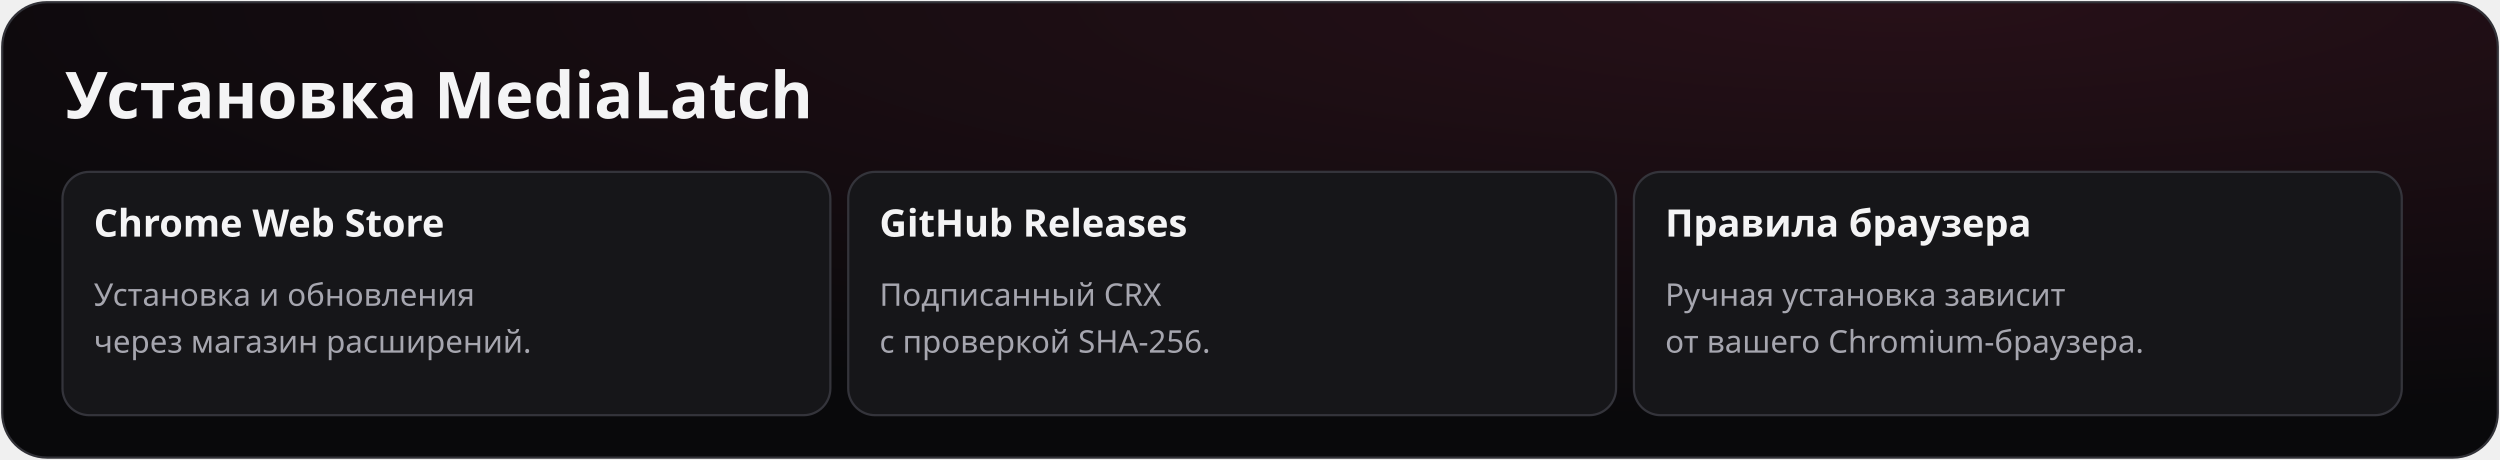
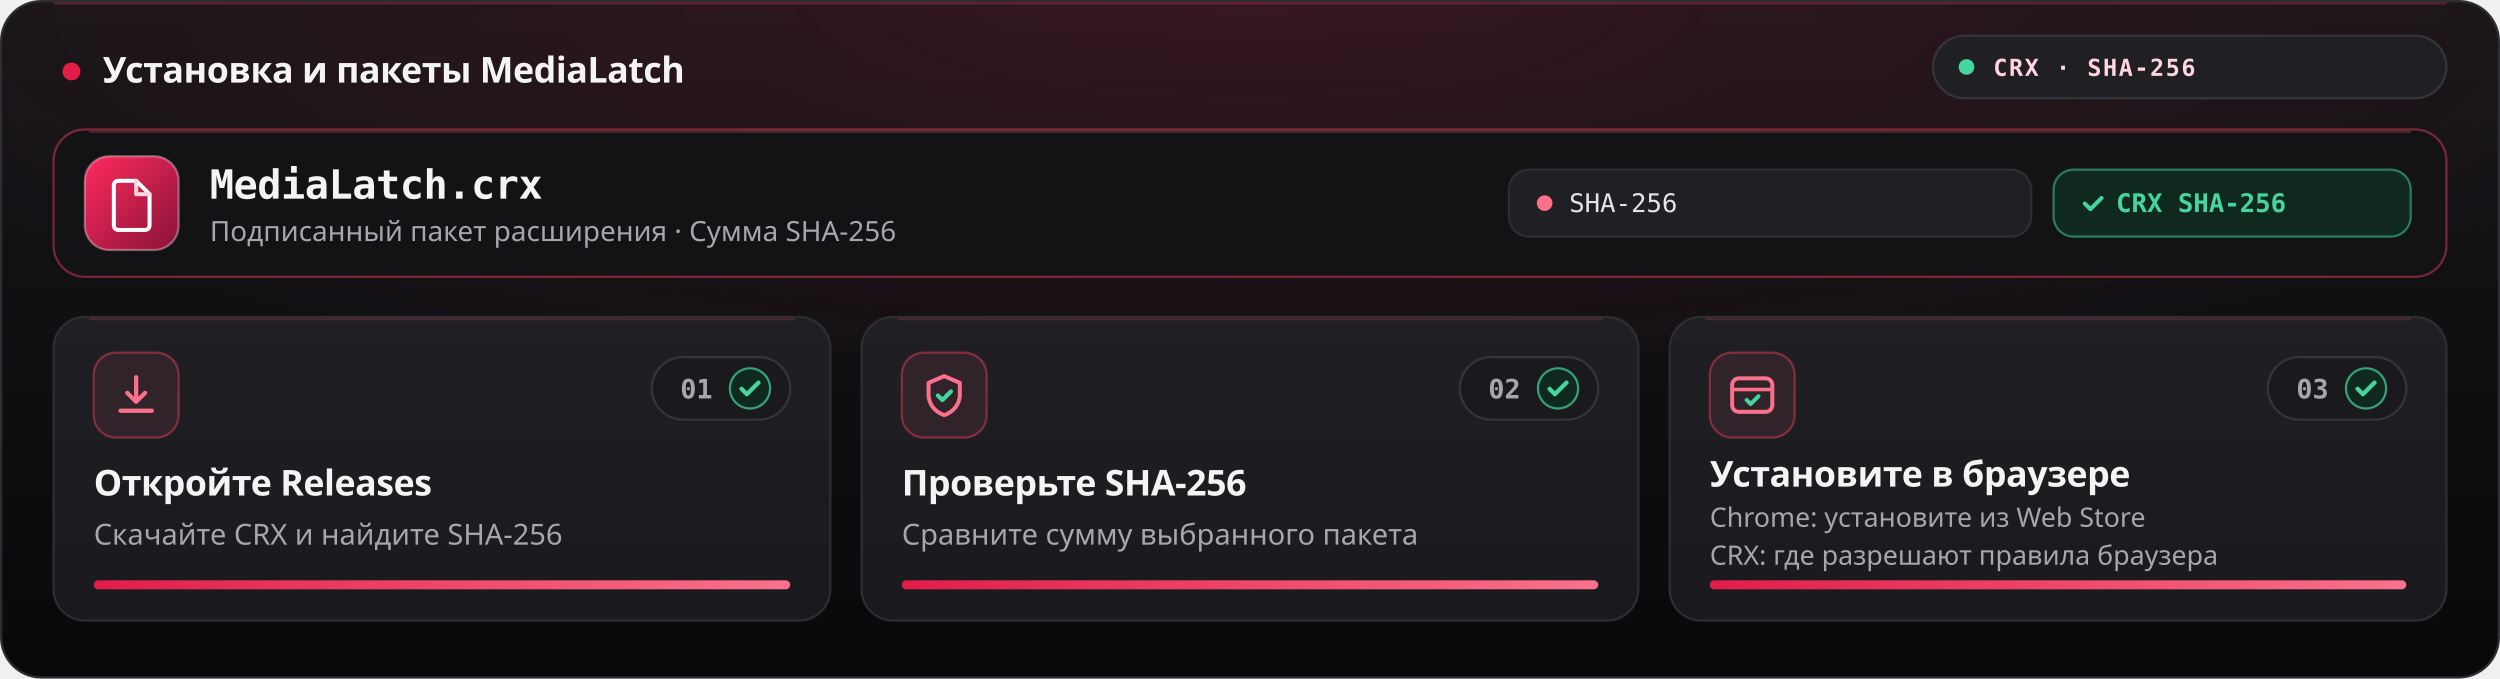
- <svg xmlns="http://www.w3.org/2000/svg" viewBox="0 0 1120 206" width="1120" height="206" role="img" aria-labelledby="title desc">
+ <svg xmlns="http://www.w3.org/2000/svg" width="1120" height="304" viewBox="0 0 1120 304" role="img" aria-label="Установка MediaLatch: подписанный CRX и 3 шага проверки">
  <defs>
-     <radialGradient id="glow" cx="76%" cy="0%" r="92%">
-       <stop stop-color="#271018" />
-       <stop offset="1" stop-color="#09090b" />
+     <linearGradient id="instBg" x1="0" y1="0" x2="0" y2="1">
+       <stop offset="0%" stop-color="#161619" />
+       <stop offset="100%" stop-color="#09090b" />
+     </linearGradient>
+     <linearGradient id="instCard" x1="0" y1="0" x2="0" y2="1">
+       <stop offset="0%" stop-color="#202024" />
+       <stop offset="100%" stop-color="#1a1a1e" />
+     </linearGradient>
+     <linearGradient id="instProgress" x1="0" y1="0" x2="1" y2="0">
+       <stop offset="0%" stop-color="#e11d48" />
+       <stop offset="100%" stop-color="#fb718b" />
+     </linearGradient>
+     <linearGradient id="pkgBadgeGrad" x1="0" y1="0" x2="1" y2="1">
+       <stop offset="0%" stop-color="#ff2a5f" />
+       <stop offset="100%" stop-color="#881337" />
+     </linearGradient>
+     <radialGradient id="instGlow" cx="50%" cy="0%" r="60%">
+       <stop offset="0%" stop-color="#e11d48" stop-opacity="0.16" />
+       <stop offset="100%" stop-color="#e11d48" stop-opacity="0" />
    </radialGradient>
+     <style>
+ .root{font-family:"Segoe UI Variable Text","Segoe UI",system-ui,sans-serif}
+ .mono{font-family:ui-monospace,"Cascadia Mono",Consolas,monospace}
+ @keyframes stepFocus1{0%{opacity:0}3.75%{opacity:0}5.438%{opacity:1}12.188%{opacity:1}15%{opacity:0}100%{opacity:0}}
+ @keyframes stepBar1{0%{transform:scaleX(.02);opacity:.35}3.75%{transform:scaleX(.02);opacity:.35}13.75%{transform:scaleX(1);opacity:1}87.5%{transform:scaleX(1);opacity:1}90%{transform:scaleX(1);opacity:0}90.012%{transform:scaleX(.02);opacity:0}95%{transform:scaleX(.02);opacity:.35}100%{transform:scaleX(.02);opacity:.35}}
+ @keyframes stepCheck1{0%{opacity:0}13.75%{opacity:0}16%{opacity:1}87.5%{opacity:1}90%{opacity:0}100%{opacity:0}}
+ @keyframes stepFocus2{0%{opacity:0}18.75%{opacity:0}20.438%{opacity:1}27.187%{opacity:1}30%{opacity:0}100%{opacity:0}}
+ @keyframes stepBar2{0%{transform:scaleX(.02);opacity:.35}18.75%{transform:scaleX(.02);opacity:.35}28.75%{transform:scaleX(1);opacity:1}87.5%{transform:scaleX(1);opacity:1}90%{transform:scaleX(1);opacity:0}90.012%{transform:scaleX(.02);opacity:0}95%{transform:scaleX(.02);opacity:.35}100%{transform:scaleX(.02);opacity:.35}}
+ @keyframes stepCheck2{0%{opacity:0}28.75%{opacity:0}31%{opacity:1}87.5%{opacity:1}90%{opacity:0}100%{opacity:0}}
+ @keyframes stepFocus3{0%{opacity:0}33.75%{opacity:0}35.438%{opacity:1}42.188%{opacity:1}45%{opacity:0}100%{opacity:0}}
+ @keyframes stepBar3{0%{transform:scaleX(.02);opacity:.35}33.75%{transform:scaleX(.02);opacity:.35}43.75%{transform:scaleX(1);opacity:1}87.5%{transform:scaleX(1);opacity:1}90%{transform:scaleX(1);opacity:0}90.012%{transform:scaleX(.02);opacity:0}95%{transform:scaleX(.02);opacity:.35}100%{transform:scaleX(.02);opacity:.35}}
+ @keyframes stepCheck3{0%{opacity:0}43.75%{opacity:0}46%{opacity:1}87.5%{opacity:1}90%{opacity:0}100%{opacity:0}}
+ .step-focus{opacity:0;animation:stepFocus1 8s cubic-bezier(.23,1,.32,1) infinite both}
+ .step-bar{transform-box:fill-box;transform-origin:left center;animation:stepBar1 8s cubic-bezier(.77,0,.175,1) infinite both}
+ .step-check{animation:stepCheck1 8s cubic-bezier(.23,1,.32,1) infinite both}
+ @media(prefers-reduced-motion:reduce){.step-focus,.step-bar,.step-check{animation:none}}
+ </style>
  </defs>
-   <g font-family="Segoe UI, system-ui, sans-serif">
-     <rect x="1" y="1" width="1118" height="204" rx="20" fill="url(#glow)" stroke="#313137" />
-     <text x="29" y="53" fill="#f4f4f5" font-size="29" font-weight="700">Установка MediaLatch</text>
-     <rect x="28" y="77" width="344" height="109" rx="12" fill="#161619" stroke="#34343b" />
-     <text x="42" y="106" fill="#f4f4f5" font-size="17" font-weight="650">Chrome Web Store</text>
-     <text x="42" y="137" fill="#a6a6af" font-size="14" font-weight="500">Установка и обновления</text>
-     <text x="42" y="158" fill="#a6a6af" font-size="14" font-weight="500">через магазин расширений.</text>
-     <rect x="380" y="77" width="344" height="109" rx="12" fill="#161619" stroke="#34343b" />
-     <text x="394" y="106" fill="#f4f4f5" font-size="17" font-weight="650">GitHub Releases</text>
-     <text x="394" y="137" fill="#a6a6af" font-size="14" font-weight="500">Подписанный CRX</text>
-     <text x="394" y="158" fill="#a6a6af" font-size="14" font-weight="500">с проверкой SHA-256.</text>
-     <rect x="732" y="77" width="344" height="109" rx="12" fill="#161619" stroke="#34343b" />
-     <text x="746" y="106" fill="#f4f4f5" font-size="17" font-weight="650">Правила браузера</text>
-     <text x="746" y="137" fill="#a6a6af" font-size="14" font-weight="500">Ручная установка зависит</text>
-     <text x="746" y="158" fill="#a6a6af" font-size="14" font-weight="500">от вашего Chromium-браузера.</text>
+   <g class="root" data-panel="surface">
+     <rect x="0.5" y="0.5" width="1119" height="303" rx="18" fill="url(#instBg)" stroke="#2d2d33" stroke-width="1" />
+     <rect x="1" y="1" width="1118" height="302" rx="17.5" fill="url(#instGlow)" />
+     <line x1="24" y1="1.5" x2="1096" y2="1.5" stroke="#f43f5e" stroke-opacity="0.28" stroke-width="1" />
+     <g transform="translate(24 18)">
+       <circle cx="8" cy="14" r="4" fill="#e11d48" />
+       <text x="22" y="19" fill="#f4f4f5" font-size="16" font-weight="600" letter-spacing="-0.2">Установка и пакеты MediaLatch</text>
+     </g>
+     <g transform="translate(866 16)" data-panel="surface">
+       <rect width="230" height="28" rx="14" fill="#202024" stroke="#34343b" stroke-width="1" />
+       <circle cx="15" cy="14" r="3.5" fill="#45d6a0" />
+       <text x="27" y="18" fill="#ffd6e0" font-size="10.5" font-weight="600" letter-spacing="0.7" class="mono">CRX · SHA-256</text>
+     </g>
+     <g transform="translate(24 58)" data-panel="surface">
+       <rect width="1072" height="66" rx="14" fill="#131316" stroke="#f43f5e" stroke-opacity="0.45" stroke-width="1" class="pkg-card" />
+       <line x1="16" y1="1" x2="1056" y2="1" stroke="#fb718b" stroke-opacity="0.24" stroke-width="1" />
+       <g transform="translate(14 12)">
+         <rect width="42" height="42" rx="11" fill="url(#pkgBadgeGrad)" stroke="#ffd6e0" stroke-opacity="0.4" stroke-width="1" />
+         <path d="M15 11h8l6 6v14a2 2 0 0 1-2 2H15a2 2 0 0 1-2-2V13a2 2 0 0 1 2-2Z" fill="none" stroke="#ffffff" stroke-width="1.8" stroke-linejoin="round" />
+         <path d="M23 11v6h6" fill="none" stroke="#ffd6e0" stroke-width="1.8" stroke-linecap="round" stroke-linejoin="round" />
+       </g>
+       <text x="70" y="31" fill="#f4f4f5" font-size="18" font-weight="700" letter-spacing="-0.2" class="mono">MediaLatch.crx</text>
+       <text x="70" y="50" fill="#a6a6af" font-size="12.5">Подписанный пакет расширения · Сумма SHA-256</text>
+       <g transform="translate(652 18)" data-panel="surface">
+         <rect width="234" height="30" rx="9" fill="#202024" stroke="#2d2d33" stroke-width="1" />
+         <path d="M14 15h12M20 9v12" stroke="#fb718b" stroke-width="1.6" stroke-linecap="round" opacity="0" />
+         <circle cx="16" cy="15" r="3.5" fill="#fb718b" />
+         <text x="27" y="19" fill="#e4e4e7" font-size="11.5" font-weight="500" class="mono">SHA-256</text>
+       </g>
+       <g transform="translate(896 18)" data-panel="surface">
+         <rect width="160" height="30" rx="9" fill="#10291f" stroke="#45d6a0" stroke-opacity="0.5" stroke-width="1" />
+         <path d="m14 15.2 2.5 2.5 5-5" fill="none" stroke="#45d6a0" stroke-width="1.8" stroke-linecap="round" stroke-linejoin="round" />
+         <text x="28" y="19" fill="#45d6a0" font-size="11.5" font-weight="600" class="mono">CRX SHA-256</text>
+       </g>
+     </g>
+     <g transform="translate(24 142)" data-card="install" data-panel="surface">
+       <rect width="348" height="136" rx="14" fill="url(#instCard)" stroke="#2d2d33" stroke-width="1" />
+       <rect width="348" height="136" rx="14" fill="none" stroke="#f43f5e" stroke-width="1.3" class="step-focus" style="animation-name:stepFocus1" />
+       <line x1="16" y1="1" x2="332" y2="1" stroke="#f43f5e" stroke-opacity="0.22" stroke-width="1" />
+       <g transform="translate(18 16)">
+         <rect width="38" height="38" rx="10" fill="#302329" stroke="#f43f5e" stroke-opacity="0.45" stroke-width="1" />
+         <g transform="translate(7 7)">
+           <path d="M12 4v11m0 0-4-4m4 4 4-4M5 19h14" fill="none" stroke="#fb718b" stroke-width="1.9" stroke-linecap="round" stroke-linejoin="round" />
+         </g>
+       </g>
+       <g transform="translate(268 18)" data-panel="surface">
+         <rect width="62" height="28" rx="14" fill="#1a1a1e" stroke="#34343b" stroke-width="1" />
+         <text x="20" y="18.5" text-anchor="middle" fill="#a6a6af" font-size="12" font-weight="700" class="mono">01</text>
+         <g class="step-check" style="animation-name:stepCheck1" transform="translate(34 4)">
+           <circle cx="10" cy="10" r="9" fill="#10291f" stroke="#45d6a0" stroke-opacity="0.7" stroke-width="1" />
+           <path d="m6.2 10.2 2.4 2.4 5.2-5.2" fill="none" stroke="#45d6a0" stroke-width="1.9" stroke-linecap="round" stroke-linejoin="round" />
+         </g>
+       </g>
+       <text x="18" y="80" fill="#f4f4f5" font-size="16" font-weight="600" letter-spacing="-0.2">Откройте Releases</text>
+       <text x="18" y="102" fill="#a6a6af" font-size="13">Скачайте CRX и найдите SHA-256</text>
+       <rect x="18" y="118" width="312" height="4" rx="2" fill="#29292e" />
+       <rect x="18" y="118" width="312" height="4" rx="2" fill="url(#instProgress)" class="step-bar" style="animation-name:stepBar1" />
+     </g>
+     <g transform="translate(386 142)" data-card="install" data-panel="surface">
+       <rect width="348" height="136" rx="14" fill="url(#instCard)" stroke="#2d2d33" stroke-width="1" />
+       <rect width="348" height="136" rx="14" fill="none" stroke="#f43f5e" stroke-width="1.3" class="step-focus" style="animation-name:stepFocus2" />
+       <line x1="16" y1="1" x2="332" y2="1" stroke="#f43f5e" stroke-opacity="0.22" stroke-width="1" />
+       <g transform="translate(18 16)">
+         <rect width="38" height="38" rx="10" fill="#302329" stroke="#f43f5e" stroke-opacity="0.45" stroke-width="1" />
+         <g transform="translate(7 7)">
+           <path d="M12 3.5 19 6.5v5.2c0 4.5-3 7.9-7 9.3-4-1.4-7-4.8-7-9.3V6.5l7-3Z" fill="none" stroke="#fb718b" stroke-width="1.8" stroke-linejoin="round" />
+           <path d="m9.2 12.2 2 2 3.8-3.8" fill="none" stroke="#45d6a0" stroke-width="1.9" stroke-linecap="round" stroke-linejoin="round" />
+         </g>
+       </g>
+       <g transform="translate(268 18)" data-panel="surface">
+         <rect width="62" height="28" rx="14" fill="#1a1a1e" stroke="#34343b" stroke-width="1" />
+         <text x="20" y="18.5" text-anchor="middle" fill="#a6a6af" font-size="12" font-weight="700" class="mono">02</text>
+         <g class="step-check" style="animation-name:stepCheck2" transform="translate(34 4)">
+           <circle cx="10" cy="10" r="9" fill="#10291f" stroke="#45d6a0" stroke-opacity="0.7" stroke-width="1" />
+           <path d="m6.2 10.2 2.4 2.4 5.2-5.2" fill="none" stroke="#45d6a0" stroke-width="1.9" stroke-linecap="round" stroke-linejoin="round" />
+         </g>
+       </g>
+       <text x="18" y="80" fill="#f4f4f5" font-size="16" font-weight="600" letter-spacing="-0.2">Проверьте SHA-256</text>
+       <text x="18" y="102" fill="#a6a6af" font-size="13">Сравните сумму выбранного пакета</text>
+       <rect x="18" y="118" width="312" height="4" rx="2" fill="#29292e" />
+       <rect x="18" y="118" width="312" height="4" rx="2" fill="url(#instProgress)" class="step-bar" style="animation-name:stepBar2" />
+     </g>
+     <g transform="translate(748 142)" data-card="install" data-panel="surface">
+       <rect width="348" height="136" rx="14" fill="url(#instCard)" stroke="#2d2d33" stroke-width="1" />
+       <rect width="348" height="136" rx="14" fill="none" stroke="#f43f5e" stroke-width="1.3" class="step-focus" style="animation-name:stepFocus3" />
+       <line x1="16" y1="1" x2="332" y2="1" stroke="#f43f5e" stroke-opacity="0.22" stroke-width="1" />
+       <g transform="translate(18 16)">
+         <rect width="38" height="38" rx="10" fill="#302329" stroke="#f43f5e" stroke-opacity="0.45" stroke-width="1" />
+         <g transform="translate(7 7)">
+           <rect x="3" y="4.5" width="18" height="15" rx="3" fill="none" stroke="#fb718b" stroke-width="1.8" />
+           <path d="M3 9.5h18" fill="none" stroke="#fb718b" stroke-width="1.6" />
+           <path d="m9.5 14.2 1.8 1.8 3.5-3.5" fill="none" stroke="#45d6a0" stroke-width="1.8" stroke-linecap="round" stroke-linejoin="round" />
+         </g>
+       </g>
+       <g transform="translate(268 18)" data-panel="surface">
+         <rect width="62" height="28" rx="14" fill="#1a1a1e" stroke="#34343b" stroke-width="1" />
+         <text x="20" y="18.5" text-anchor="middle" fill="#a6a6af" font-size="12" font-weight="700" class="mono">03</text>
+         <g class="step-check" style="animation-name:stepCheck3" transform="translate(34 4)">
+           <circle cx="10" cy="10" r="9" fill="#10291f" stroke="#45d6a0" stroke-opacity="0.7" stroke-width="1" />
+           <path d="m6.2 10.2 2.4 2.4 5.2-5.2" fill="none" stroke="#45d6a0" stroke-width="1.9" stroke-linecap="round" stroke-linejoin="round" />
+         </g>
+       </g>
+       <text x="18" y="76" fill="#f4f4f5" font-size="16" font-weight="600" letter-spacing="-0.2">Установите в браузере</text>
+       <text x="18" y="94" fill="#a6a6af" font-size="12">Chrome: установите из Web Store</text>
+       <text x="18" y="111" fill="#a6a6af" font-size="12">CRX: где разрешают правила браузера</text>
+       <rect x="18" y="118" width="312" height="4" rx="2" fill="#29292e" />
+       <rect x="18" y="118" width="312" height="4" rx="2" fill="url(#instProgress)" class="step-bar" style="animation-name:stepBar3" />
+     </g>
  </g>
</svg>
